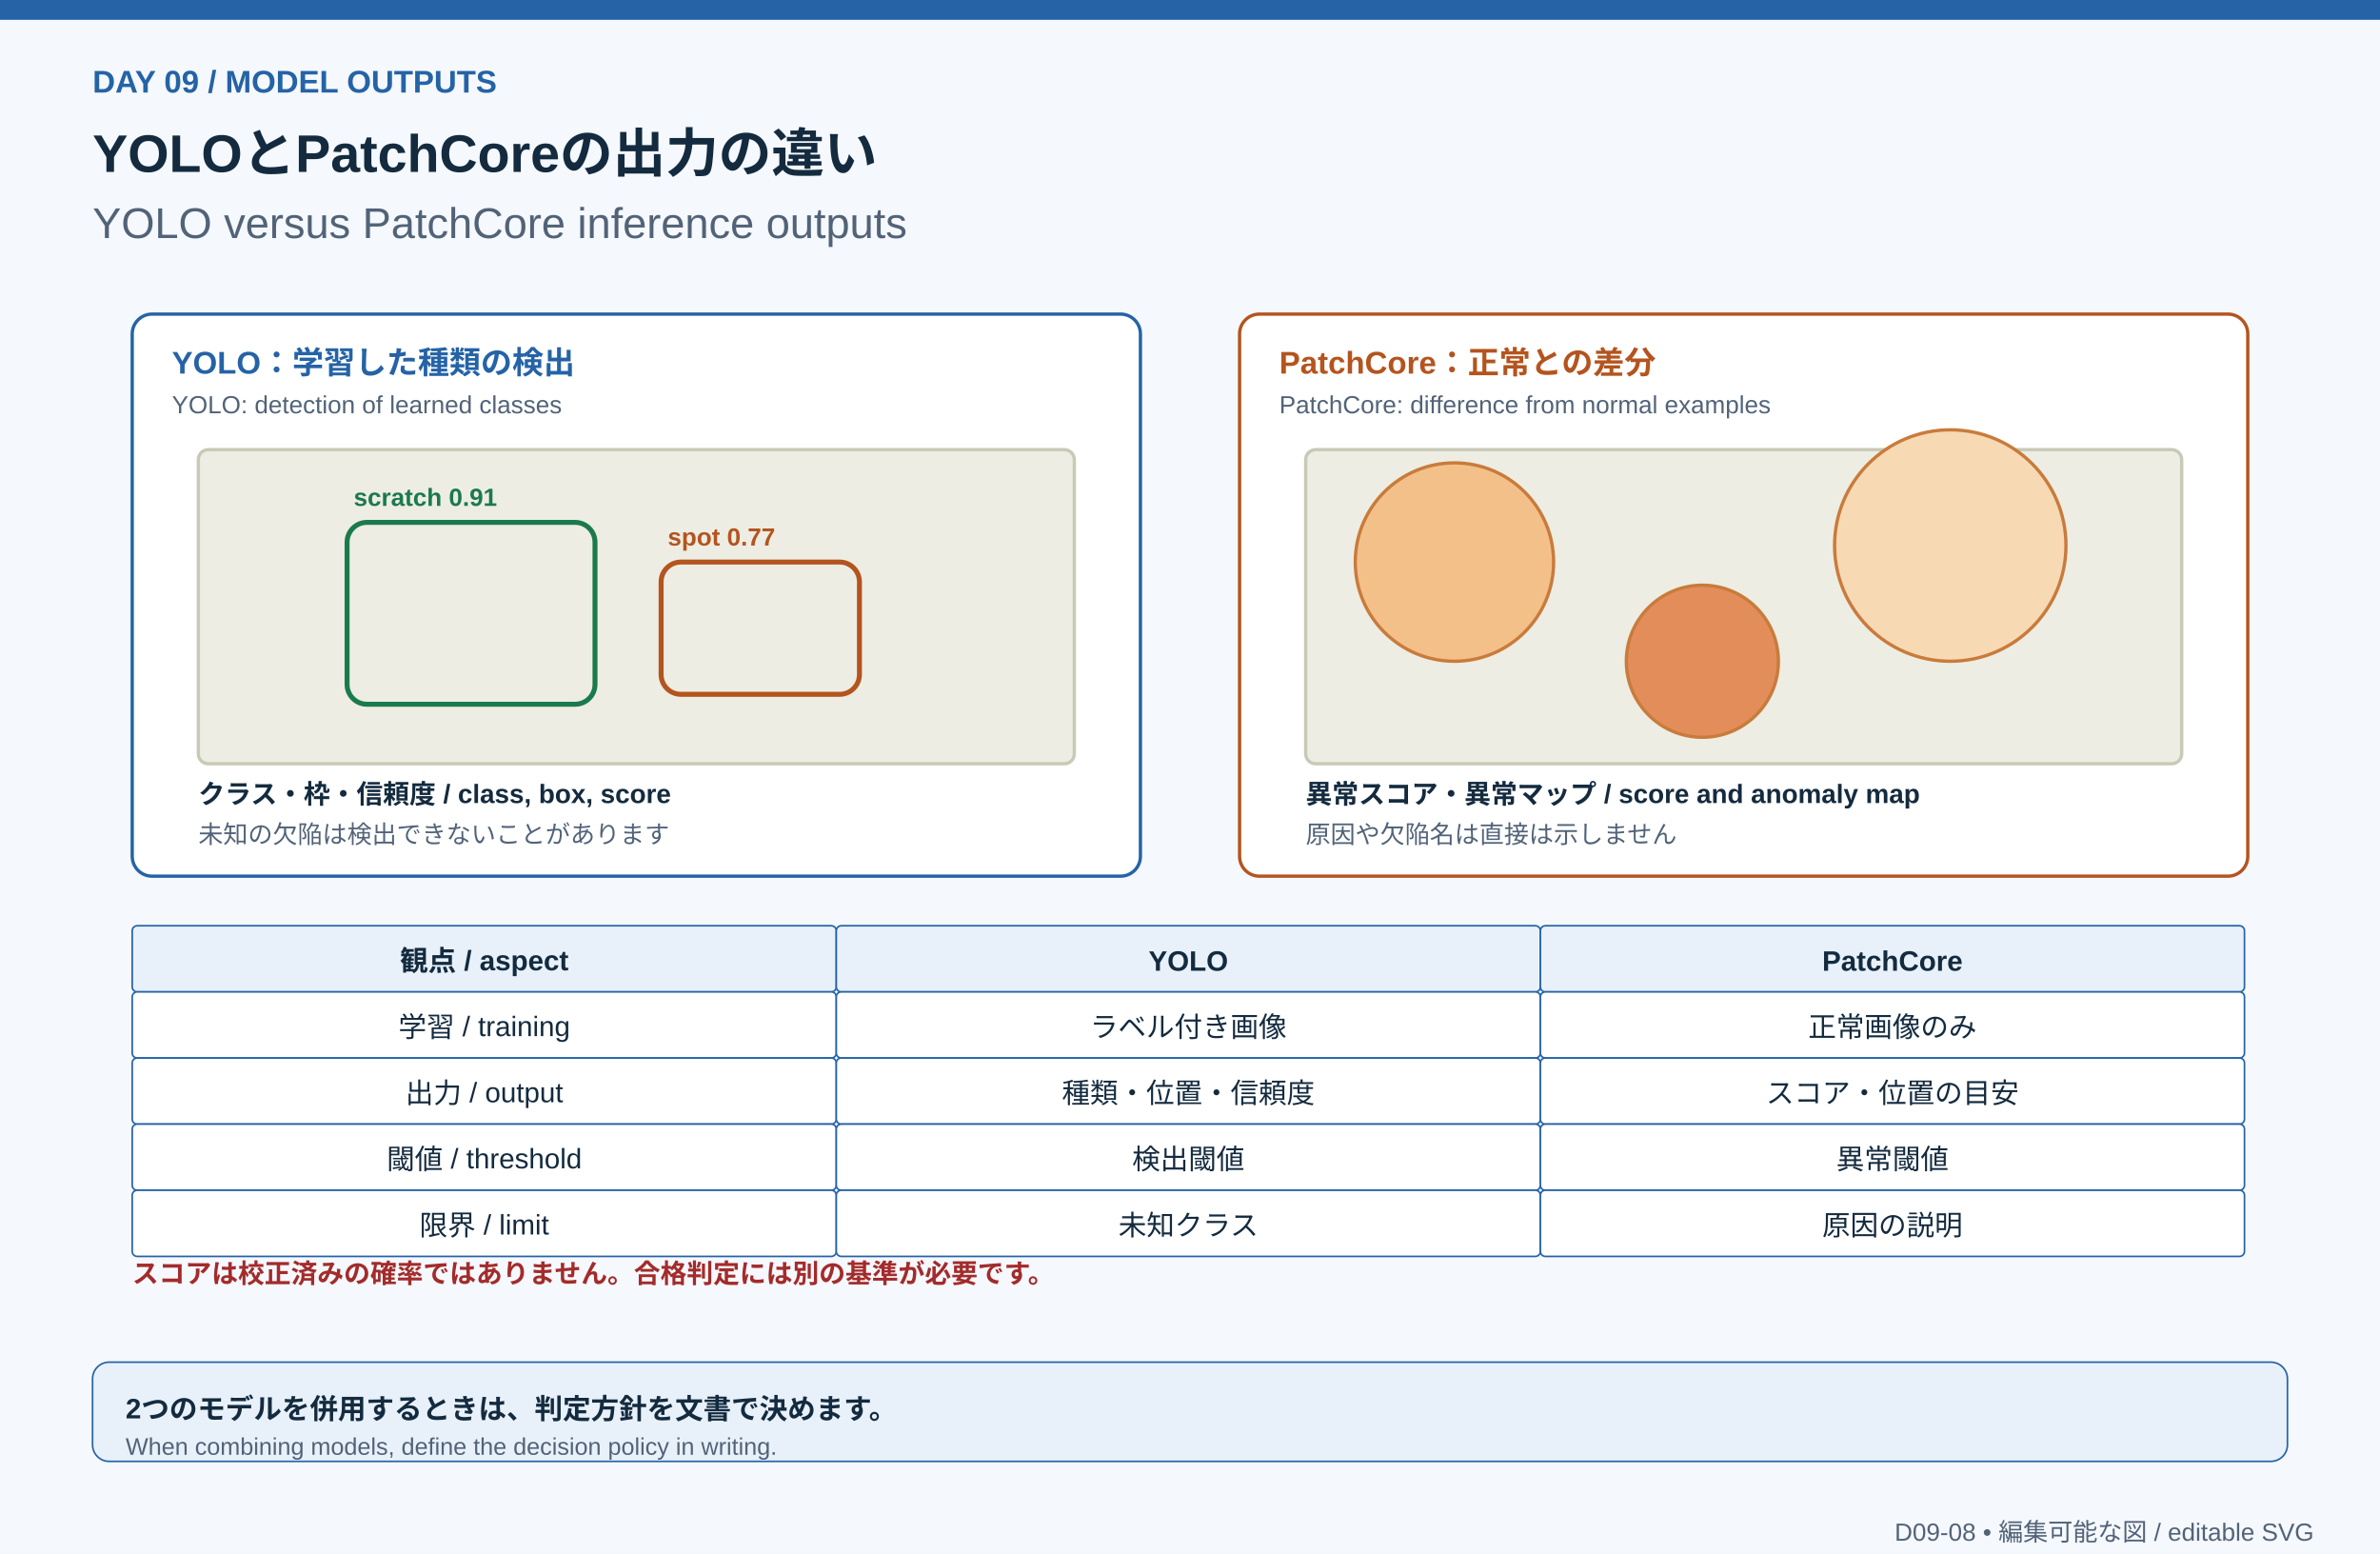
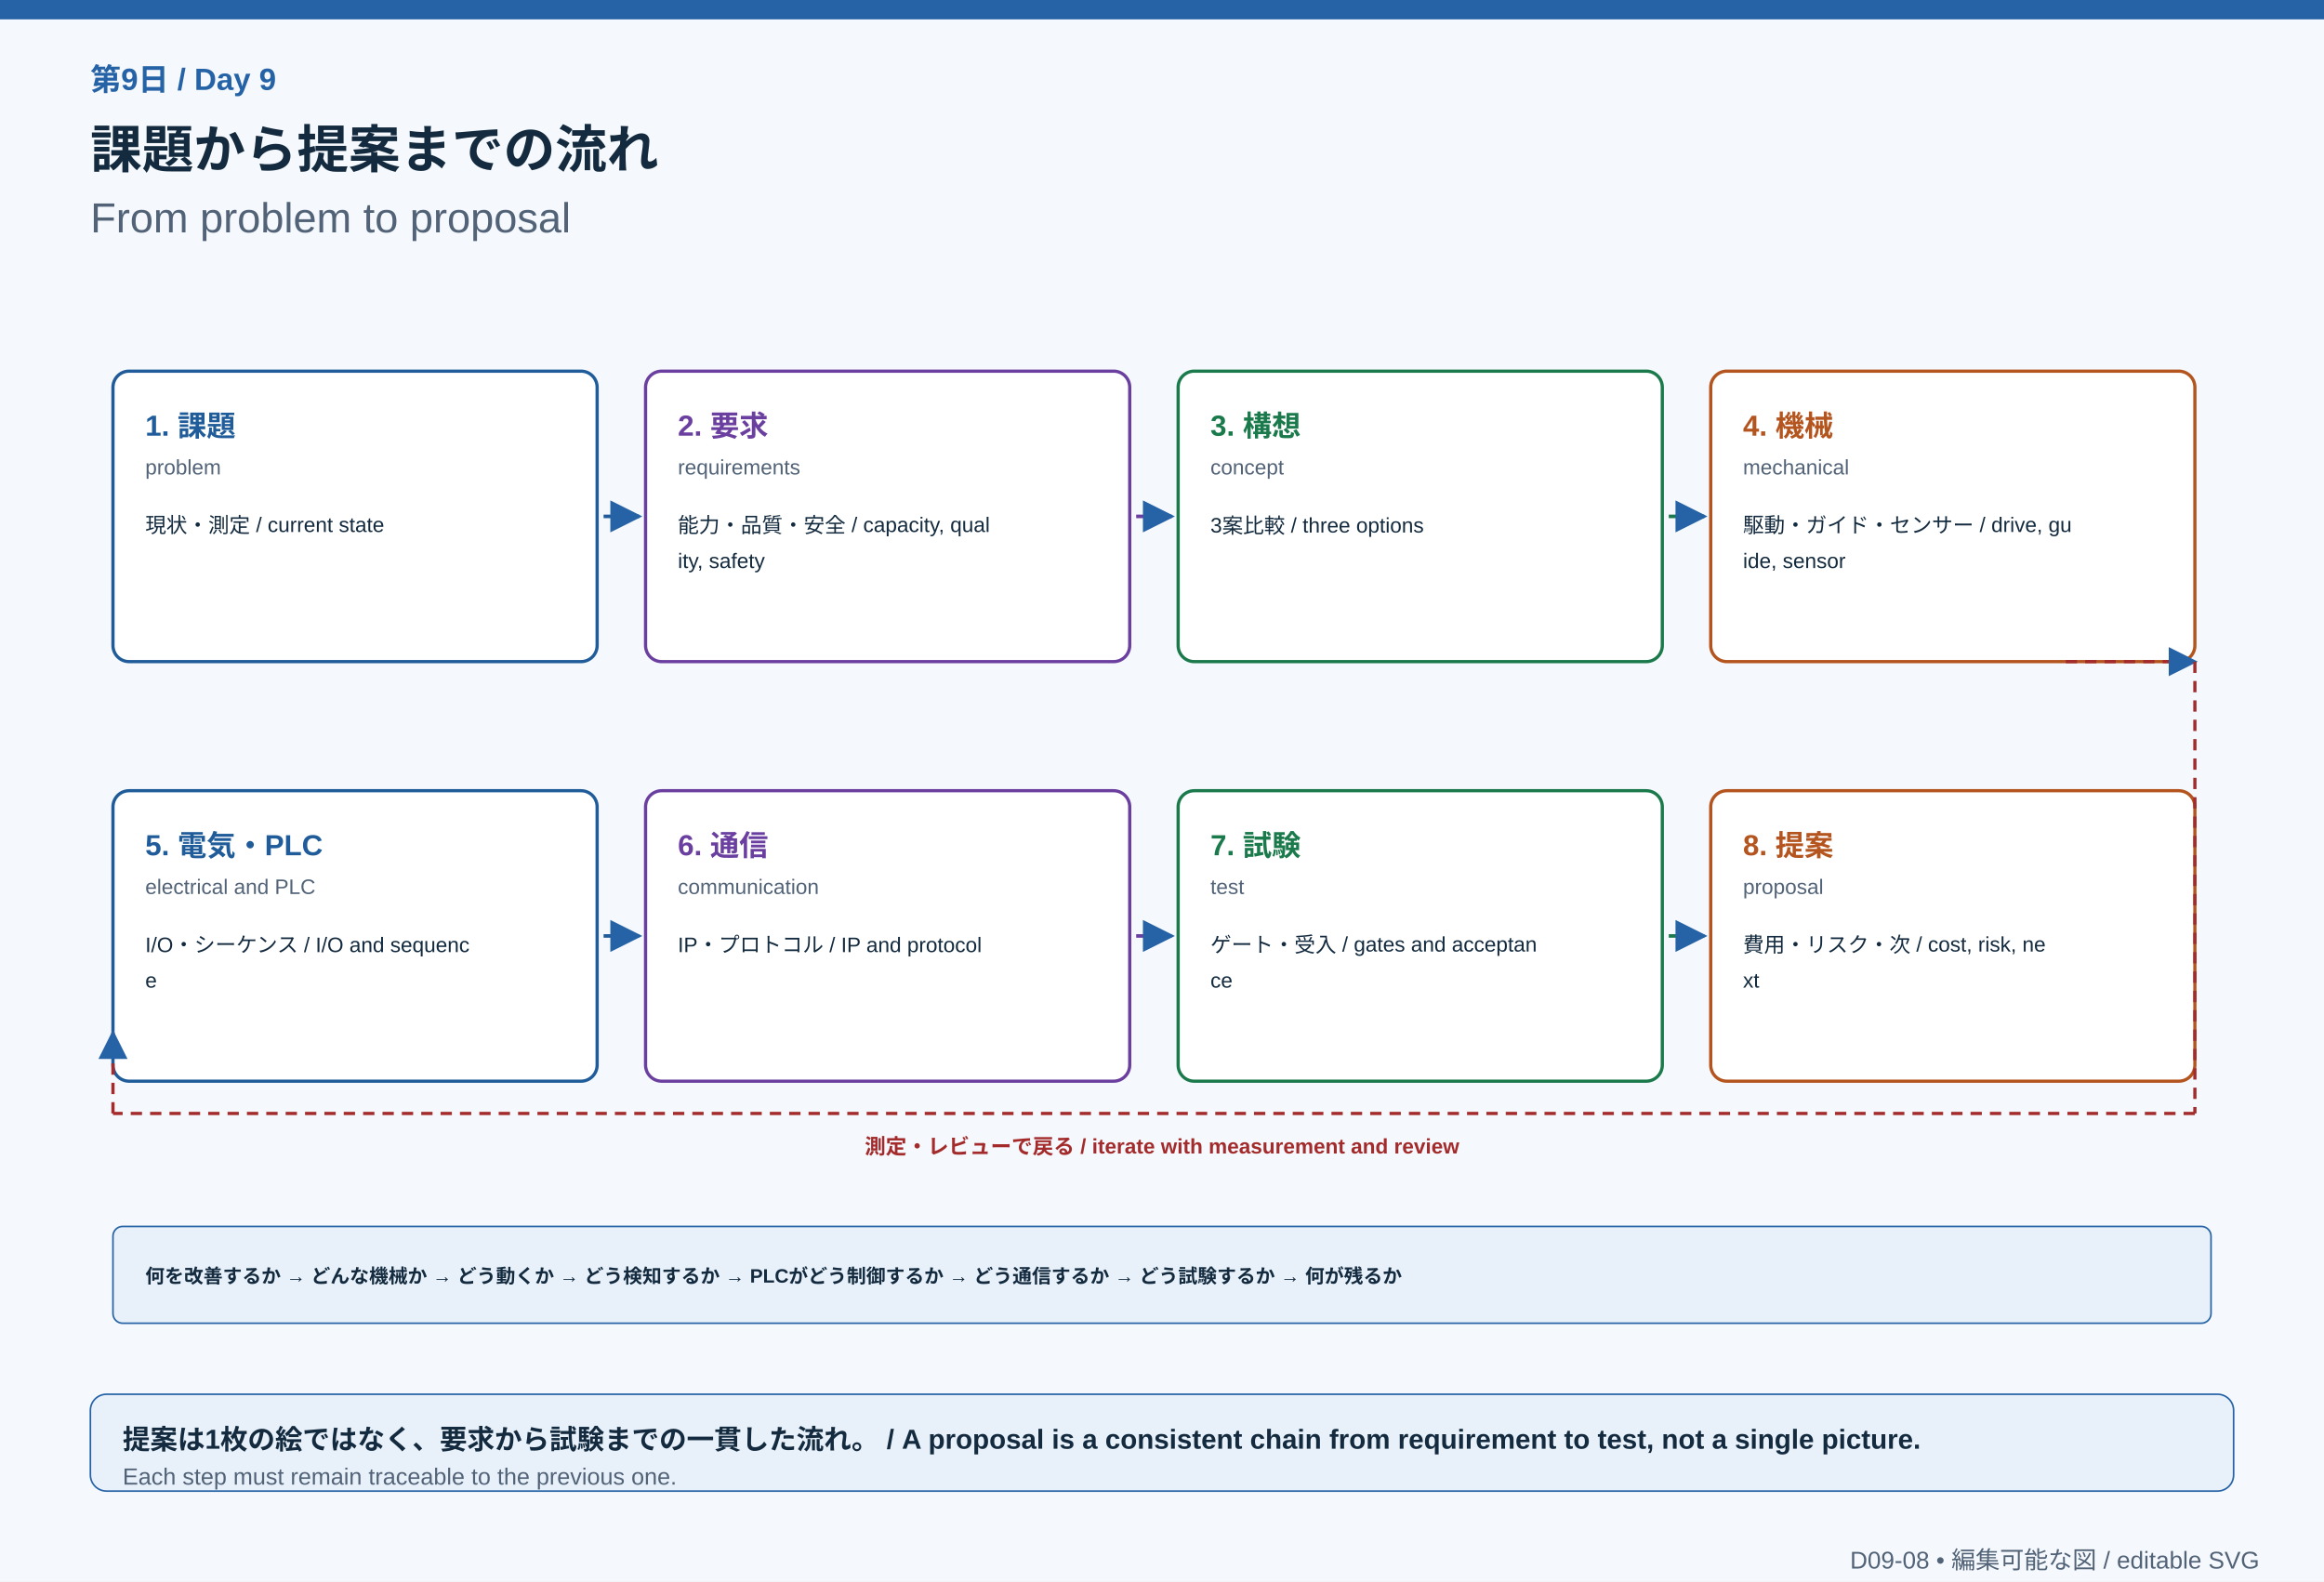
- <svg xmlns="http://www.w3.org/2000/svg" width="1440" height="940" viewBox="0 0 1440 940" role="img" aria-labelledby="title desc">
+ <svg xmlns="http://www.w3.org/2000/svg" width="1440" height="980" viewBox="0 0 1440 980" role="img" aria-labelledby="title desc">
  <defs>
    <marker id="arrow" viewBox="0 0 10 10" refX="9" refY="5" markerWidth="9" markerHeight="9" orient="auto">
      <path d="M0 0 10 5 0 10Z" fill="#2563A6" />
    </marker>
    <marker id="arrow-red" viewBox="0 0 10 10" refX="9" refY="5" markerWidth="9" markerHeight="9" orient="auto">
      <path d="M0 0 10 5 0 10Z" fill="#A32B2B" />
    </marker>
    <marker id="arrow-green" viewBox="0 0 10 10" refX="9" refY="5" markerWidth="9" markerHeight="9" orient="auto">
      <path d="M0 0 10 5 0 10Z" fill="#1B7A4B" />
    </marker>
  </defs>
-   <rect x="0" y="0" width="1440" height="940" fill="#F5F8FC" />
+   <rect x="0" y="0" width="1440" height="980" fill="#F5F8FC" />
  <rect x="0" y="0" width="1440" height="12" fill="#2563A6" />
-   <text x="56.0" y="56.0" font-family="Arial, 'Noto Sans JP', 'Yu Gothic', Meiryo, sans-serif" font-size="19" fill="#2563A6" font-weight="700" text-anchor="start">DAY 09 / MODEL OUTPUTS</text>
-   <text x="56.0" y="104.0" font-family="Arial, 'Noto Sans JP', 'Yu Gothic', Meiryo, sans-serif" font-size="32" fill="#142B3F" font-weight="700" text-anchor="start">YOLOとPatchCoreの出力の違い</text>
-   <text x="56.0" y="144.0" font-family="Arial, 'Noto Sans JP', 'Yu Gothic', Meiryo, sans-serif" font-size="26" fill="#526378" font-weight="400" text-anchor="start">YOLO versus PatchCore inference outputs</text>
-   <rect x="80.0" y="190.0" width="610.0" height="340.0" rx="12" fill="#FFFFFF" stroke="#2563A6" stroke-width="2" />
-   <text x="104.0" y="226.0" font-family="Arial, 'Noto Sans JP', 'Yu Gothic', Meiryo, sans-serif" font-size="19" fill="#2563A6" font-weight="700" text-anchor="start">YOLO：学習した種類の検出</text>
-   <text x="104.0" y="250.0" font-family="Arial, 'Noto Sans JP', 'Yu Gothic', Meiryo, sans-serif" font-size="15" fill="#526378" font-weight="400" text-anchor="start">YOLO: detection of learned classes</text>
-   <rect x="120.0" y="272.0" width="530.0" height="190.0" rx="6" fill="#EDEDE3" stroke="#C9C9B8" stroke-width="2" />
-   <rect x="210.0" y="316.0" width="150.0" height="110.0" rx="12" fill="none" stroke="#1B7A4B" stroke-width="3" />
-   <text x="214.0" y="306.0" font-family="Arial, 'Noto Sans JP', 'Yu Gothic', Meiryo, sans-serif" font-size="15" fill="#1B7A4B" font-weight="700" text-anchor="start">scratch 0.91</text>
-   <rect x="400.0" y="340.0" width="120.0" height="80.0" rx="12" fill="none" stroke="#B4541E" stroke-width="3" />
-   <text x="404.0" y="330.0" font-family="Arial, 'Noto Sans JP', 'Yu Gothic', Meiryo, sans-serif" font-size="15" fill="#B4541E" font-weight="700" text-anchor="start">spot 0.77</text>
-   <text x="120.0" y="486.0" font-family="Arial, 'Noto Sans JP', 'Yu Gothic', Meiryo, sans-serif" font-size="16" fill="#142B3F" font-weight="700" text-anchor="start">クラス・枠・信頼度 / class, box, score</text>
-   <text x="120.0" y="510.0" font-family="Arial, 'Noto Sans JP', 'Yu Gothic', Meiryo, sans-serif" font-size="15" fill="#526378" font-weight="400" text-anchor="start">未知の欠陥は検出できないことがあります</text>
-   <rect x="750.0" y="190.0" width="610.0" height="340.0" rx="12" fill="#FFFFFF" stroke="#B4541E" stroke-width="2" />
-   <text x="774.0" y="226.0" font-family="Arial, 'Noto Sans JP', 'Yu Gothic', Meiryo, sans-serif" font-size="19" fill="#B4541E" font-weight="700" text-anchor="start">PatchCore：正常との差分</text>
-   <text x="774.0" y="250.0" font-family="Arial, 'Noto Sans JP', 'Yu Gothic', Meiryo, sans-serif" font-size="15" fill="#526378" font-weight="400" text-anchor="start">PatchCore: difference from normal examples</text>
-   <rect x="790.0" y="272.0" width="530.0" height="190.0" rx="6" fill="#EDEDE3" stroke="#C9C9B8" stroke-width="2" />
-   <circle cx="880.0" cy="340.0" r="60.0" fill="#F3C08A" stroke="#C97B3B" stroke-width="2" />
-   <circle cx="1030.0" cy="400.0" r="46.0" fill="#E38E5A" stroke="#C97B3B" stroke-width="2" />
-   <circle cx="1180.0" cy="330.0" r="70.0" fill="#F7D9B4" stroke="#C97B3B" stroke-width="2" />
-   <text x="790.0" y="486.0" font-family="Arial, 'Noto Sans JP', 'Yu Gothic', Meiryo, sans-serif" font-size="16" fill="#142B3F" font-weight="700" text-anchor="start">異常スコア・異常マップ / score and anomaly map</text>
-   <text x="790.0" y="510.0" font-family="Arial, 'Noto Sans JP', 'Yu Gothic', Meiryo, sans-serif" font-size="15" fill="#526378" font-weight="400" text-anchor="start">原因や欠陥名は直接は示しません</text>
-   <rect x="80.0" y="560.0" width="426.0" height="40.0" rx="3" fill="#E8F1FA" stroke="#2563A6" stroke-width="1" />
-   <text x="293.0" y="587.2" font-family="Arial, 'Noto Sans JP', 'Yu Gothic', Meiryo, sans-serif" font-size="17" fill="#142B3F" font-weight="700" text-anchor="middle">観点 / aspect</text>
-   <rect x="506.0" y="560.0" width="426.0" height="40.0" rx="3" fill="#E8F1FA" stroke="#2563A6" stroke-width="1" />
-   <text x="719.0" y="587.2" font-family="Arial, 'Noto Sans JP', 'Yu Gothic', Meiryo, sans-serif" font-size="17" fill="#142B3F" font-weight="700" text-anchor="middle">YOLO</text>
-   <rect x="932.0" y="560.0" width="426.0" height="40.0" rx="3" fill="#E8F1FA" stroke="#2563A6" stroke-width="1" />
-   <text x="1145.0" y="587.2" font-family="Arial, 'Noto Sans JP', 'Yu Gothic', Meiryo, sans-serif" font-size="17" fill="#142B3F" font-weight="700" text-anchor="middle">PatchCore</text>
-   <rect x="80.0" y="600.0" width="426.0" height="40.0" rx="3" fill="#FFFFFF" stroke="#2563A6" stroke-width="1" />
-   <text x="293.0" y="627.2" font-family="Arial, 'Noto Sans JP', 'Yu Gothic', Meiryo, sans-serif" font-size="17" fill="#142B3F" font-weight="400" text-anchor="middle">学習 / training</text>
-   <rect x="506.0" y="600.0" width="426.0" height="40.0" rx="3" fill="#FFFFFF" stroke="#2563A6" stroke-width="1" />
-   <text x="719.0" y="627.2" font-family="Arial, 'Noto Sans JP', 'Yu Gothic', Meiryo, sans-serif" font-size="17" fill="#142B3F" font-weight="400" text-anchor="middle">ラベル付き画像</text>
-   <rect x="932.0" y="600.0" width="426.0" height="40.0" rx="3" fill="#FFFFFF" stroke="#2563A6" stroke-width="1" />
-   <text x="1145.0" y="627.2" font-family="Arial, 'Noto Sans JP', 'Yu Gothic', Meiryo, sans-serif" font-size="17" fill="#142B3F" font-weight="400" text-anchor="middle">正常画像のみ</text>
-   <rect x="80.0" y="640.0" width="426.0" height="40.0" rx="3" fill="#FFFFFF" stroke="#2563A6" stroke-width="1" />
-   <text x="293.0" y="667.2" font-family="Arial, 'Noto Sans JP', 'Yu Gothic', Meiryo, sans-serif" font-size="17" fill="#142B3F" font-weight="400" text-anchor="middle">出力 / output</text>
-   <rect x="506.0" y="640.0" width="426.0" height="40.0" rx="3" fill="#FFFFFF" stroke="#2563A6" stroke-width="1" />
-   <text x="719.0" y="667.2" font-family="Arial, 'Noto Sans JP', 'Yu Gothic', Meiryo, sans-serif" font-size="17" fill="#142B3F" font-weight="400" text-anchor="middle">種類・位置・信頼度</text>
-   <rect x="932.0" y="640.0" width="426.0" height="40.0" rx="3" fill="#FFFFFF" stroke="#2563A6" stroke-width="1" />
-   <text x="1145.0" y="667.2" font-family="Arial, 'Noto Sans JP', 'Yu Gothic', Meiryo, sans-serif" font-size="17" fill="#142B3F" font-weight="400" text-anchor="middle">スコア・位置の目安</text>
-   <rect x="80.0" y="680.0" width="426.0" height="40.0" rx="3" fill="#FFFFFF" stroke="#2563A6" stroke-width="1" />
-   <text x="293.0" y="707.2" font-family="Arial, 'Noto Sans JP', 'Yu Gothic', Meiryo, sans-serif" font-size="17" fill="#142B3F" font-weight="400" text-anchor="middle">閾値 / threshold</text>
-   <rect x="506.0" y="680.0" width="426.0" height="40.0" rx="3" fill="#FFFFFF" stroke="#2563A6" stroke-width="1" />
-   <text x="719.0" y="707.2" font-family="Arial, 'Noto Sans JP', 'Yu Gothic', Meiryo, sans-serif" font-size="17" fill="#142B3F" font-weight="400" text-anchor="middle">検出閾値</text>
-   <rect x="932.0" y="680.0" width="426.0" height="40.0" rx="3" fill="#FFFFFF" stroke="#2563A6" stroke-width="1" />
-   <text x="1145.0" y="707.2" font-family="Arial, 'Noto Sans JP', 'Yu Gothic', Meiryo, sans-serif" font-size="17" fill="#142B3F" font-weight="400" text-anchor="middle">異常閾値</text>
-   <rect x="80.0" y="720.0" width="426.0" height="40.0" rx="3" fill="#FFFFFF" stroke="#2563A6" stroke-width="1" />
-   <text x="293.0" y="747.2" font-family="Arial, 'Noto Sans JP', 'Yu Gothic', Meiryo, sans-serif" font-size="17" fill="#142B3F" font-weight="400" text-anchor="middle">限界 / limit</text>
-   <rect x="506.0" y="720.0" width="426.0" height="40.0" rx="3" fill="#FFFFFF" stroke="#2563A6" stroke-width="1" />
-   <text x="719.0" y="747.2" font-family="Arial, 'Noto Sans JP', 'Yu Gothic', Meiryo, sans-serif" font-size="17" fill="#142B3F" font-weight="400" text-anchor="middle">未知クラス</text>
-   <rect x="932.0" y="720.0" width="426.0" height="40.0" rx="3" fill="#FFFFFF" stroke="#2563A6" stroke-width="1" />
-   <text x="1145.0" y="747.2" font-family="Arial, 'Noto Sans JP', 'Yu Gothic', Meiryo, sans-serif" font-size="17" fill="#142B3F" font-weight="400" text-anchor="middle">原因の説明</text>
-   <text x="80.0" y="776.0" font-family="Arial, 'Noto Sans JP', 'Yu Gothic', Meiryo, sans-serif" font-size="16" fill="#A32B2B" font-weight="700" text-anchor="start">スコアは校正済みの確率ではありません。合格判定には別の基準が必要です。</text>
-   <rect x="56.0" y="824.0" width="1328.0" height="60.0" rx="10" fill="#E8F1FA" stroke="#2563A6" stroke-width="1" />
-   <text x="76.0" y="858.0" font-family="Arial, 'Noto Sans JP', 'Yu Gothic', Meiryo, sans-serif" font-size="17.0" fill="#142B3F" font-weight="700" text-anchor="start">2つのモデルを併用するときは、判定方針を文書で決めます。</text>
-   <text x="76.0" y="880.0" font-family="Arial, 'Noto Sans JP', 'Yu Gothic', Meiryo, sans-serif" font-size="14.5" fill="#526378" font-weight="400" text-anchor="start">When combining models, define the decision policy in writing.</text>
-   <text x="1400" y="932" font-family="Arial, 'Noto Sans JP', 'Yu Gothic', Meiryo, sans-serif" font-size="15" fill="#526378" text-anchor="end">D09-08 • 編集可能な図 / editable SVG</text>
+   <text x="56.0" y="56.0" font-family="Arial, 'Noto Sans JP', 'Yu Gothic', Meiryo, sans-serif" font-size="19" fill="#2563A6" font-weight="700" text-anchor="start">第9日 / Day 9</text>
+   <text x="56.0" y="104.0" font-family="Arial, 'Noto Sans JP', 'Yu Gothic', Meiryo, sans-serif" font-size="32" fill="#142B3F" font-weight="700" text-anchor="start">課題から提案までの流れ</text>
+   <text x="56.0" y="144.0" font-family="Arial, 'Noto Sans JP', 'Yu Gothic', Meiryo, sans-serif" font-size="26" fill="#526378" font-weight="400" text-anchor="start">From problem to proposal</text>
+   <rect x="70.0" y="230.0" width="300.0" height="180.0" rx="10" fill="#FFFFFF" stroke="#1F5C99" stroke-width="2" />
+   <text x="90.0" y="270.0" font-family="Arial, 'Noto Sans JP', 'Yu Gothic', Meiryo, sans-serif" font-size="18" fill="#1F5C99" font-weight="700" text-anchor="start">1. 課題</text>
+   <text x="90.0" y="294.0" font-family="Arial, 'Noto Sans JP', 'Yu Gothic', Meiryo, sans-serif" font-size="13" fill="#526378" font-weight="400" text-anchor="start">problem</text>
+   <text x="90.0" y="330.0" font-family="Arial, 'Noto Sans JP', 'Yu Gothic', Meiryo, sans-serif" font-size="13" fill="#142B3F" font-weight="400" text-anchor="start">現状・測定 / current state</text>
+   <path d="M374.0 320.0 L396.0 320.0" fill="none" stroke="#1F5C99" stroke-width="2.2" marker-end="url(#arrow)" />
+   <rect x="400.0" y="230.0" width="300.0" height="180.0" rx="10" fill="#FFFFFF" stroke="#6B3FA0" stroke-width="2" />
+   <text x="420.0" y="270.0" font-family="Arial, 'Noto Sans JP', 'Yu Gothic', Meiryo, sans-serif" font-size="18" fill="#6B3FA0" font-weight="700" text-anchor="start">2. 要求</text>
+   <text x="420.0" y="294.0" font-family="Arial, 'Noto Sans JP', 'Yu Gothic', Meiryo, sans-serif" font-size="13" fill="#526378" font-weight="400" text-anchor="start">requirements</text>
+   <text x="420.0" y="330.0" font-family="Arial, 'Noto Sans JP', 'Yu Gothic', Meiryo, sans-serif" font-size="13" fill="#142B3F" font-weight="400" text-anchor="start">能力・品質・安全 / capacity, qual</text>
+   <text x="420.0" y="352.0" font-family="Arial, 'Noto Sans JP', 'Yu Gothic', Meiryo, sans-serif" font-size="13" fill="#142B3F" font-weight="400" text-anchor="start">ity, safety</text>
+   <path d="M704.0 320.0 L726.0 320.0" fill="none" stroke="#6B3FA0" stroke-width="2.2" marker-end="url(#arrow)" />
+   <rect x="730.0" y="230.0" width="300.0" height="180.0" rx="10" fill="#FFFFFF" stroke="#1B7A4B" stroke-width="2" />
+   <text x="750.0" y="270.0" font-family="Arial, 'Noto Sans JP', 'Yu Gothic', Meiryo, sans-serif" font-size="18" fill="#1B7A4B" font-weight="700" text-anchor="start">3. 構想</text>
+   <text x="750.0" y="294.0" font-family="Arial, 'Noto Sans JP', 'Yu Gothic', Meiryo, sans-serif" font-size="13" fill="#526378" font-weight="400" text-anchor="start">concept</text>
+   <text x="750.0" y="330.0" font-family="Arial, 'Noto Sans JP', 'Yu Gothic', Meiryo, sans-serif" font-size="13" fill="#142B3F" font-weight="400" text-anchor="start">3案比較 / three options</text>
+   <path d="M1034.0 320.0 L1056.0 320.0" fill="none" stroke="#1B7A4B" stroke-width="2.2" marker-end="url(#arrow)" />
+   <rect x="1060.0" y="230.0" width="300.0" height="180.0" rx="10" fill="#FFFFFF" stroke="#B4541E" stroke-width="2" />
+   <text x="1080.0" y="270.0" font-family="Arial, 'Noto Sans JP', 'Yu Gothic', Meiryo, sans-serif" font-size="18" fill="#B4541E" font-weight="700" text-anchor="start">4. 機械</text>
+   <text x="1080.0" y="294.0" font-family="Arial, 'Noto Sans JP', 'Yu Gothic', Meiryo, sans-serif" font-size="13" fill="#526378" font-weight="400" text-anchor="start">mechanical</text>
+   <text x="1080.0" y="330.0" font-family="Arial, 'Noto Sans JP', 'Yu Gothic', Meiryo, sans-serif" font-size="13" fill="#142B3F" font-weight="400" text-anchor="start">駆動・ガイド・センサー / drive, gu</text>
+   <text x="1080.0" y="352.0" font-family="Arial, 'Noto Sans JP', 'Yu Gothic', Meiryo, sans-serif" font-size="13" fill="#142B3F" font-weight="400" text-anchor="start">ide, sensor</text>
+   <rect x="70.0" y="490.0" width="300.0" height="180.0" rx="10" fill="#FFFFFF" stroke="#1F5C99" stroke-width="2" />
+   <text x="90.0" y="530.0" font-family="Arial, 'Noto Sans JP', 'Yu Gothic', Meiryo, sans-serif" font-size="18" fill="#1F5C99" font-weight="700" text-anchor="start">5. 電気・PLC</text>
+   <text x="90.0" y="554.0" font-family="Arial, 'Noto Sans JP', 'Yu Gothic', Meiryo, sans-serif" font-size="13" fill="#526378" font-weight="400" text-anchor="start">electrical and PLC</text>
+   <text x="90.0" y="590.0" font-family="Arial, 'Noto Sans JP', 'Yu Gothic', Meiryo, sans-serif" font-size="13" fill="#142B3F" font-weight="400" text-anchor="start">I/O・シーケンス / I/O and sequenc</text>
+   <text x="90.0" y="612.0" font-family="Arial, 'Noto Sans JP', 'Yu Gothic', Meiryo, sans-serif" font-size="13" fill="#142B3F" font-weight="400" text-anchor="start">e</text>
+   <path d="M374.0 580.0 L396.0 580.0" fill="none" stroke="#1F5C99" stroke-width="2.2" marker-end="url(#arrow)" />
+   <rect x="400.0" y="490.0" width="300.0" height="180.0" rx="10" fill="#FFFFFF" stroke="#6B3FA0" stroke-width="2" />
+   <text x="420.0" y="530.0" font-family="Arial, 'Noto Sans JP', 'Yu Gothic', Meiryo, sans-serif" font-size="18" fill="#6B3FA0" font-weight="700" text-anchor="start">6. 通信</text>
+   <text x="420.0" y="554.0" font-family="Arial, 'Noto Sans JP', 'Yu Gothic', Meiryo, sans-serif" font-size="13" fill="#526378" font-weight="400" text-anchor="start">communication</text>
+   <text x="420.0" y="590.0" font-family="Arial, 'Noto Sans JP', 'Yu Gothic', Meiryo, sans-serif" font-size="13" fill="#142B3F" font-weight="400" text-anchor="start">IP・プロトコル / IP and protocol</text>
+   <path d="M704.0 580.0 L726.0 580.0" fill="none" stroke="#6B3FA0" stroke-width="2.2" marker-end="url(#arrow)" />
+   <rect x="730.0" y="490.0" width="300.0" height="180.0" rx="10" fill="#FFFFFF" stroke="#1B7A4B" stroke-width="2" />
+   <text x="750.0" y="530.0" font-family="Arial, 'Noto Sans JP', 'Yu Gothic', Meiryo, sans-serif" font-size="18" fill="#1B7A4B" font-weight="700" text-anchor="start">7. 試験</text>
+   <text x="750.0" y="554.0" font-family="Arial, 'Noto Sans JP', 'Yu Gothic', Meiryo, sans-serif" font-size="13" fill="#526378" font-weight="400" text-anchor="start">test</text>
+   <text x="750.0" y="590.0" font-family="Arial, 'Noto Sans JP', 'Yu Gothic', Meiryo, sans-serif" font-size="13" fill="#142B3F" font-weight="400" text-anchor="start">ゲート・受入 / gates and acceptan</text>
+   <text x="750.0" y="612.0" font-family="Arial, 'Noto Sans JP', 'Yu Gothic', Meiryo, sans-serif" font-size="13" fill="#142B3F" font-weight="400" text-anchor="start">ce</text>
+   <path d="M1034.0 580.0 L1056.0 580.0" fill="none" stroke="#1B7A4B" stroke-width="2.2" marker-end="url(#arrow)" />
+   <rect x="1060.0" y="490.0" width="300.0" height="180.0" rx="10" fill="#FFFFFF" stroke="#B4541E" stroke-width="2" />
+   <text x="1080.0" y="530.0" font-family="Arial, 'Noto Sans JP', 'Yu Gothic', Meiryo, sans-serif" font-size="18" fill="#B4541E" font-weight="700" text-anchor="start">8. 提案</text>
+   <text x="1080.0" y="554.0" font-family="Arial, 'Noto Sans JP', 'Yu Gothic', Meiryo, sans-serif" font-size="13" fill="#526378" font-weight="400" text-anchor="start">proposal</text>
+   <text x="1080.0" y="590.0" font-family="Arial, 'Noto Sans JP', 'Yu Gothic', Meiryo, sans-serif" font-size="13" fill="#142B3F" font-weight="400" text-anchor="start">費用・リスク・次 / cost, risk, ne</text>
+   <text x="1080.0" y="612.0" font-family="Arial, 'Noto Sans JP', 'Yu Gothic', Meiryo, sans-serif" font-size="13" fill="#142B3F" font-weight="400" text-anchor="start">xt</text>
+   <path d="M1280.0 410.0 L1360.0 410.0" fill="none" stroke="#A32B2B" stroke-width="2" stroke-dasharray="7 5" marker-end="url(#arrow)" />
+   <path d="M1360.0 410.0 L1360.0 690.0" fill="none" stroke="#A32B2B" stroke-width="2" stroke-dasharray="7 5" />
+   <path d="M1360.0 690.0 L70.0 690.0" fill="none" stroke="#A32B2B" stroke-width="2" stroke-dasharray="7 5" />
+   <path d="M70.0 690.0 L70.0 640.0" fill="none" stroke="#A32B2B" stroke-width="2" stroke-dasharray="7 5" marker-end="url(#arrow)" />
+   <text x="720.0" y="715.0" font-family="Arial, 'Noto Sans JP', 'Yu Gothic', Meiryo, sans-serif" font-size="13" fill="#A32B2B" font-weight="700" text-anchor="middle">測定・レビューで戻る / iterate with measurement and review</text>
+   <rect x="70.0" y="760.0" width="1300.0" height="60.0" rx="6" fill="#E8F1FA" stroke="#2563A6" stroke-width="1" />
+   <text x="90.0" y="795.0" font-family="Arial, 'Noto Sans JP', 'Yu Gothic', Meiryo, sans-serif" font-size="12" fill="#142B3F" font-weight="700" text-anchor="start">何を改善するか → どんな機械か → どう動くか → どう検知するか → PLCがどう制御するか → どう通信するか → どう試験するか → 何が残るか</text>
+   <rect x="56.0" y="864.0" width="1328.0" height="60.0" rx="10" fill="#E8F1FA" stroke="#2563A6" stroke-width="1" />
+   <text x="76.0" y="898.0" font-family="Arial, 'Noto Sans JP', 'Yu Gothic', Meiryo, sans-serif" font-size="17.0" fill="#142B3F" font-weight="700" text-anchor="start">提案は1枚の絵ではなく、要求から試験までの一貫した流れ。 / A proposal is a consistent chain from requirement to test, not a single picture.</text>
+   <text x="76.0" y="920.0" font-family="Arial, 'Noto Sans JP', 'Yu Gothic', Meiryo, sans-serif" font-size="14.5" fill="#526378" font-weight="400" text-anchor="start">Each step must remain traceable to the previous one.</text>
+   <text x="1400" y="972" font-family="Arial, 'Noto Sans JP', 'Yu Gothic', Meiryo, sans-serif" font-size="15" fill="#526378" text-anchor="end">D09-08 • 編集可能な図 / editable SVG</text>
</svg>
